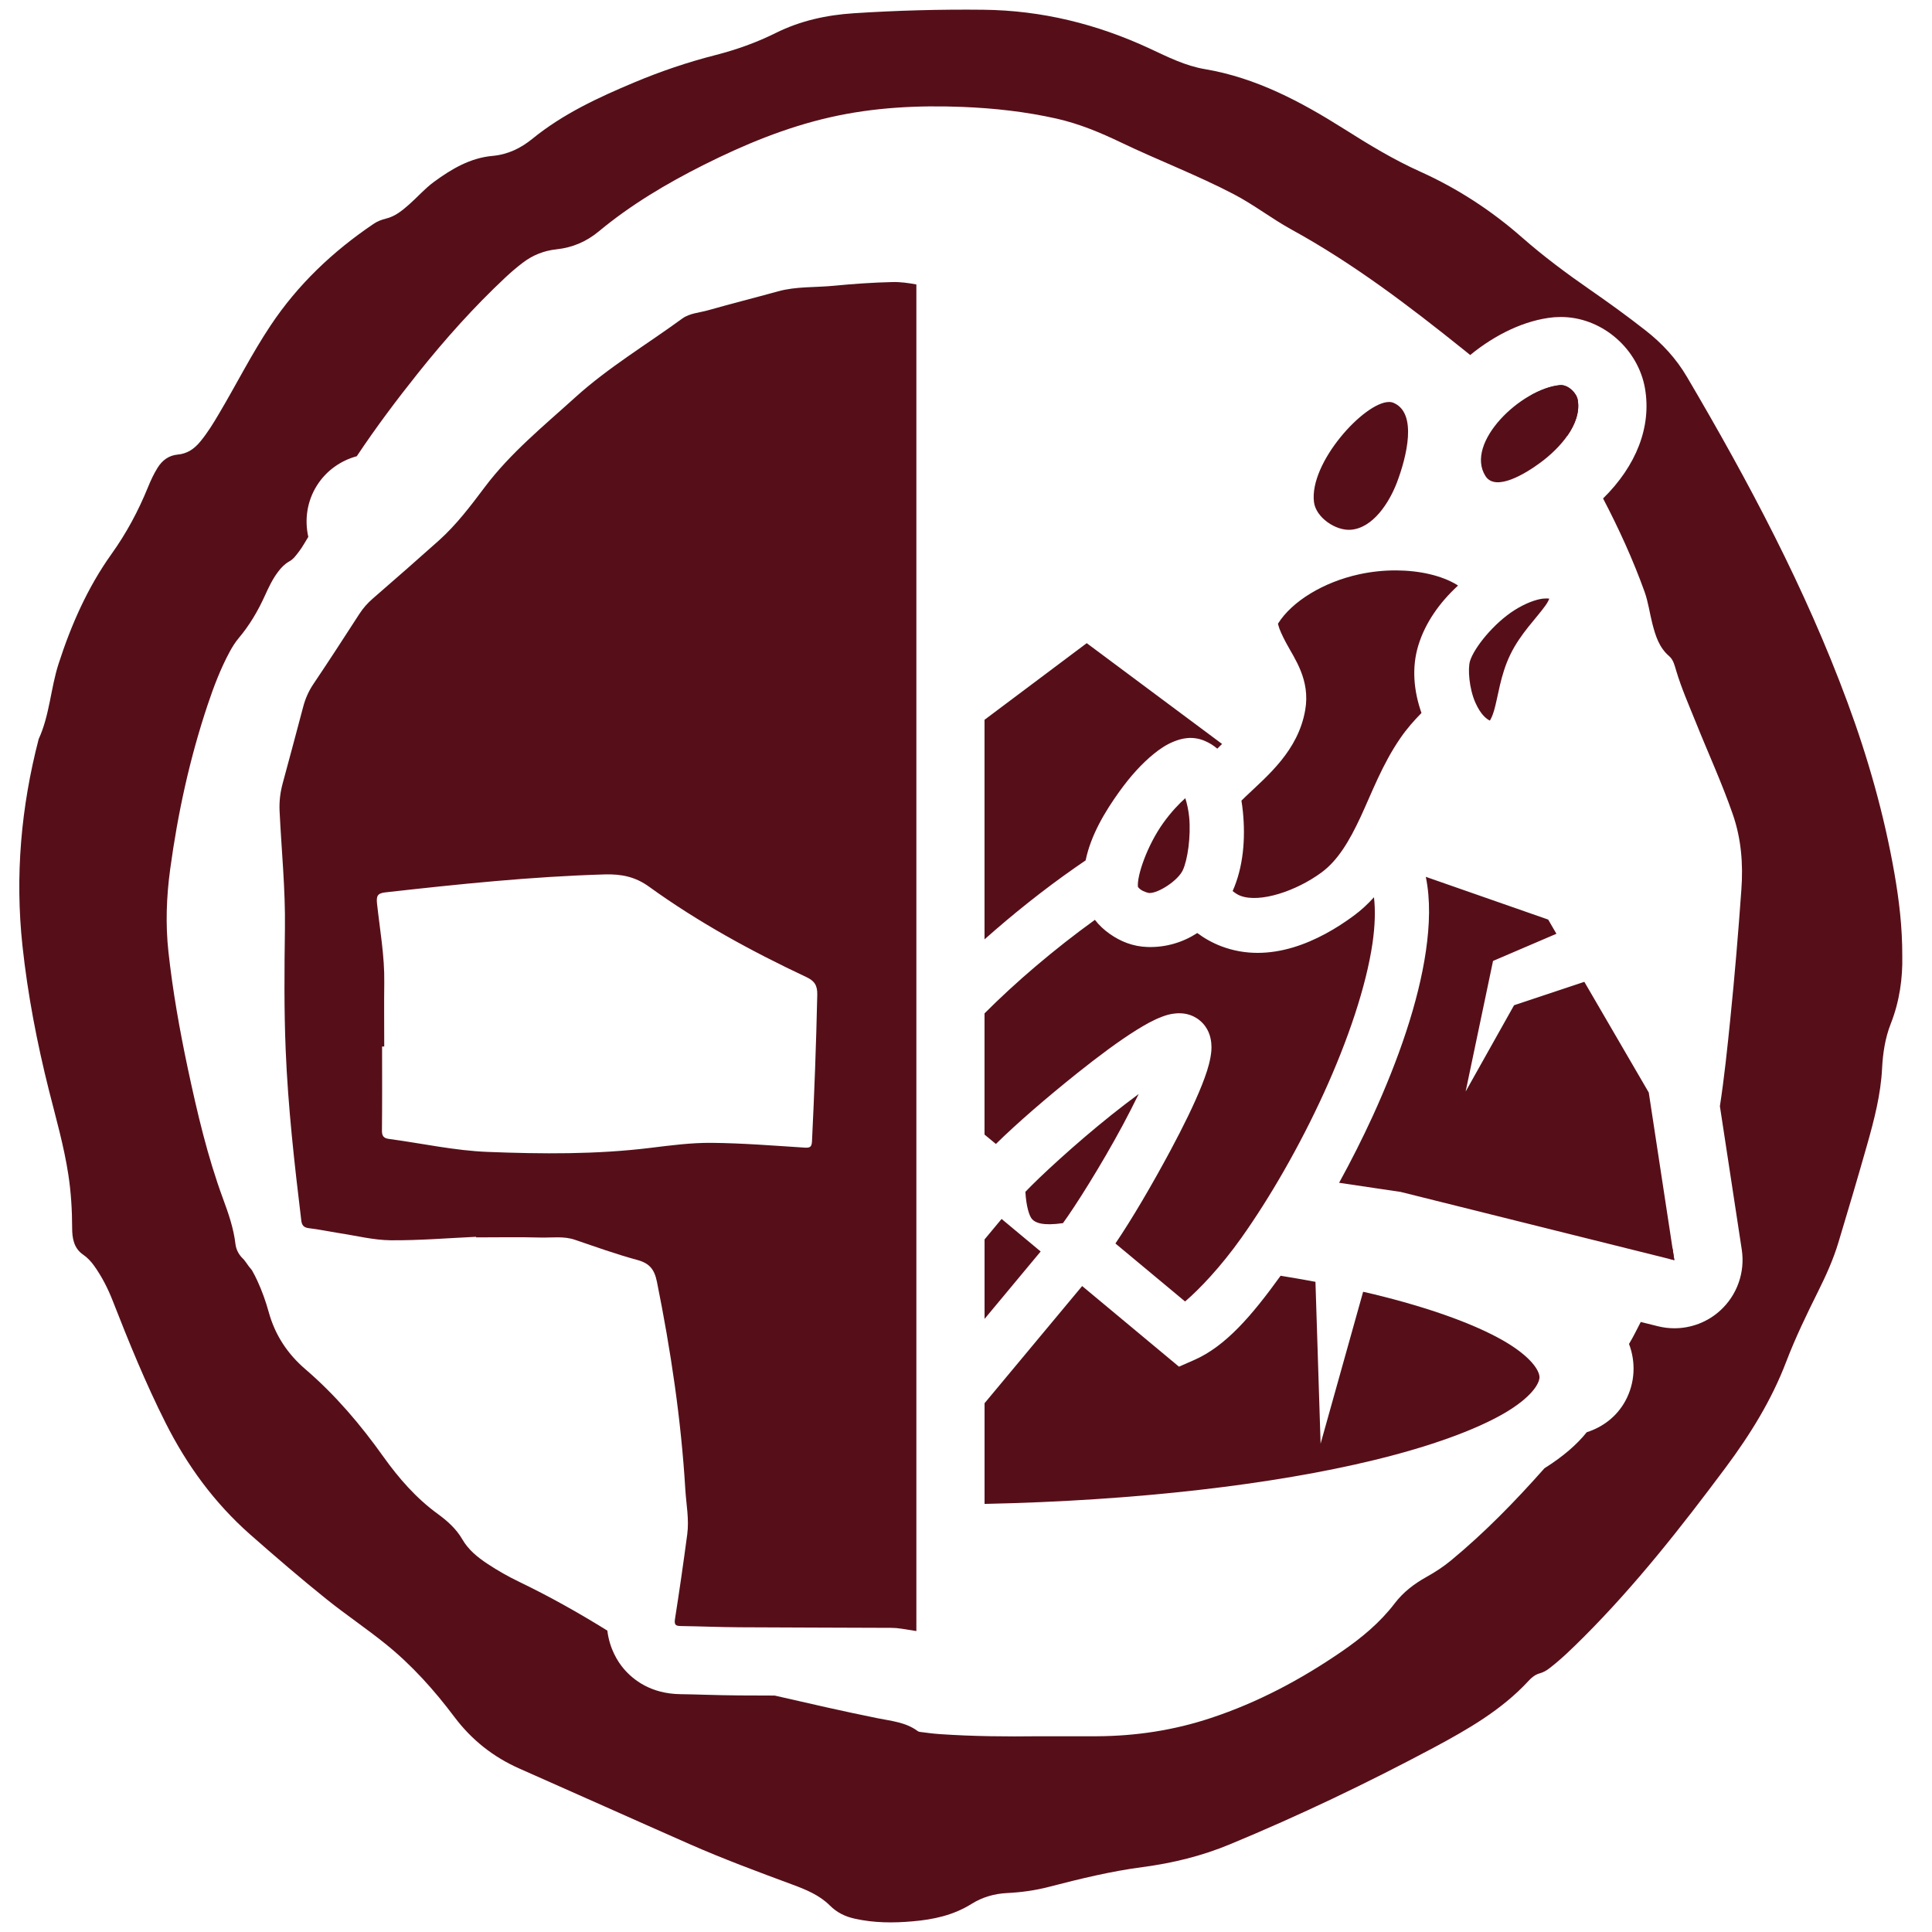
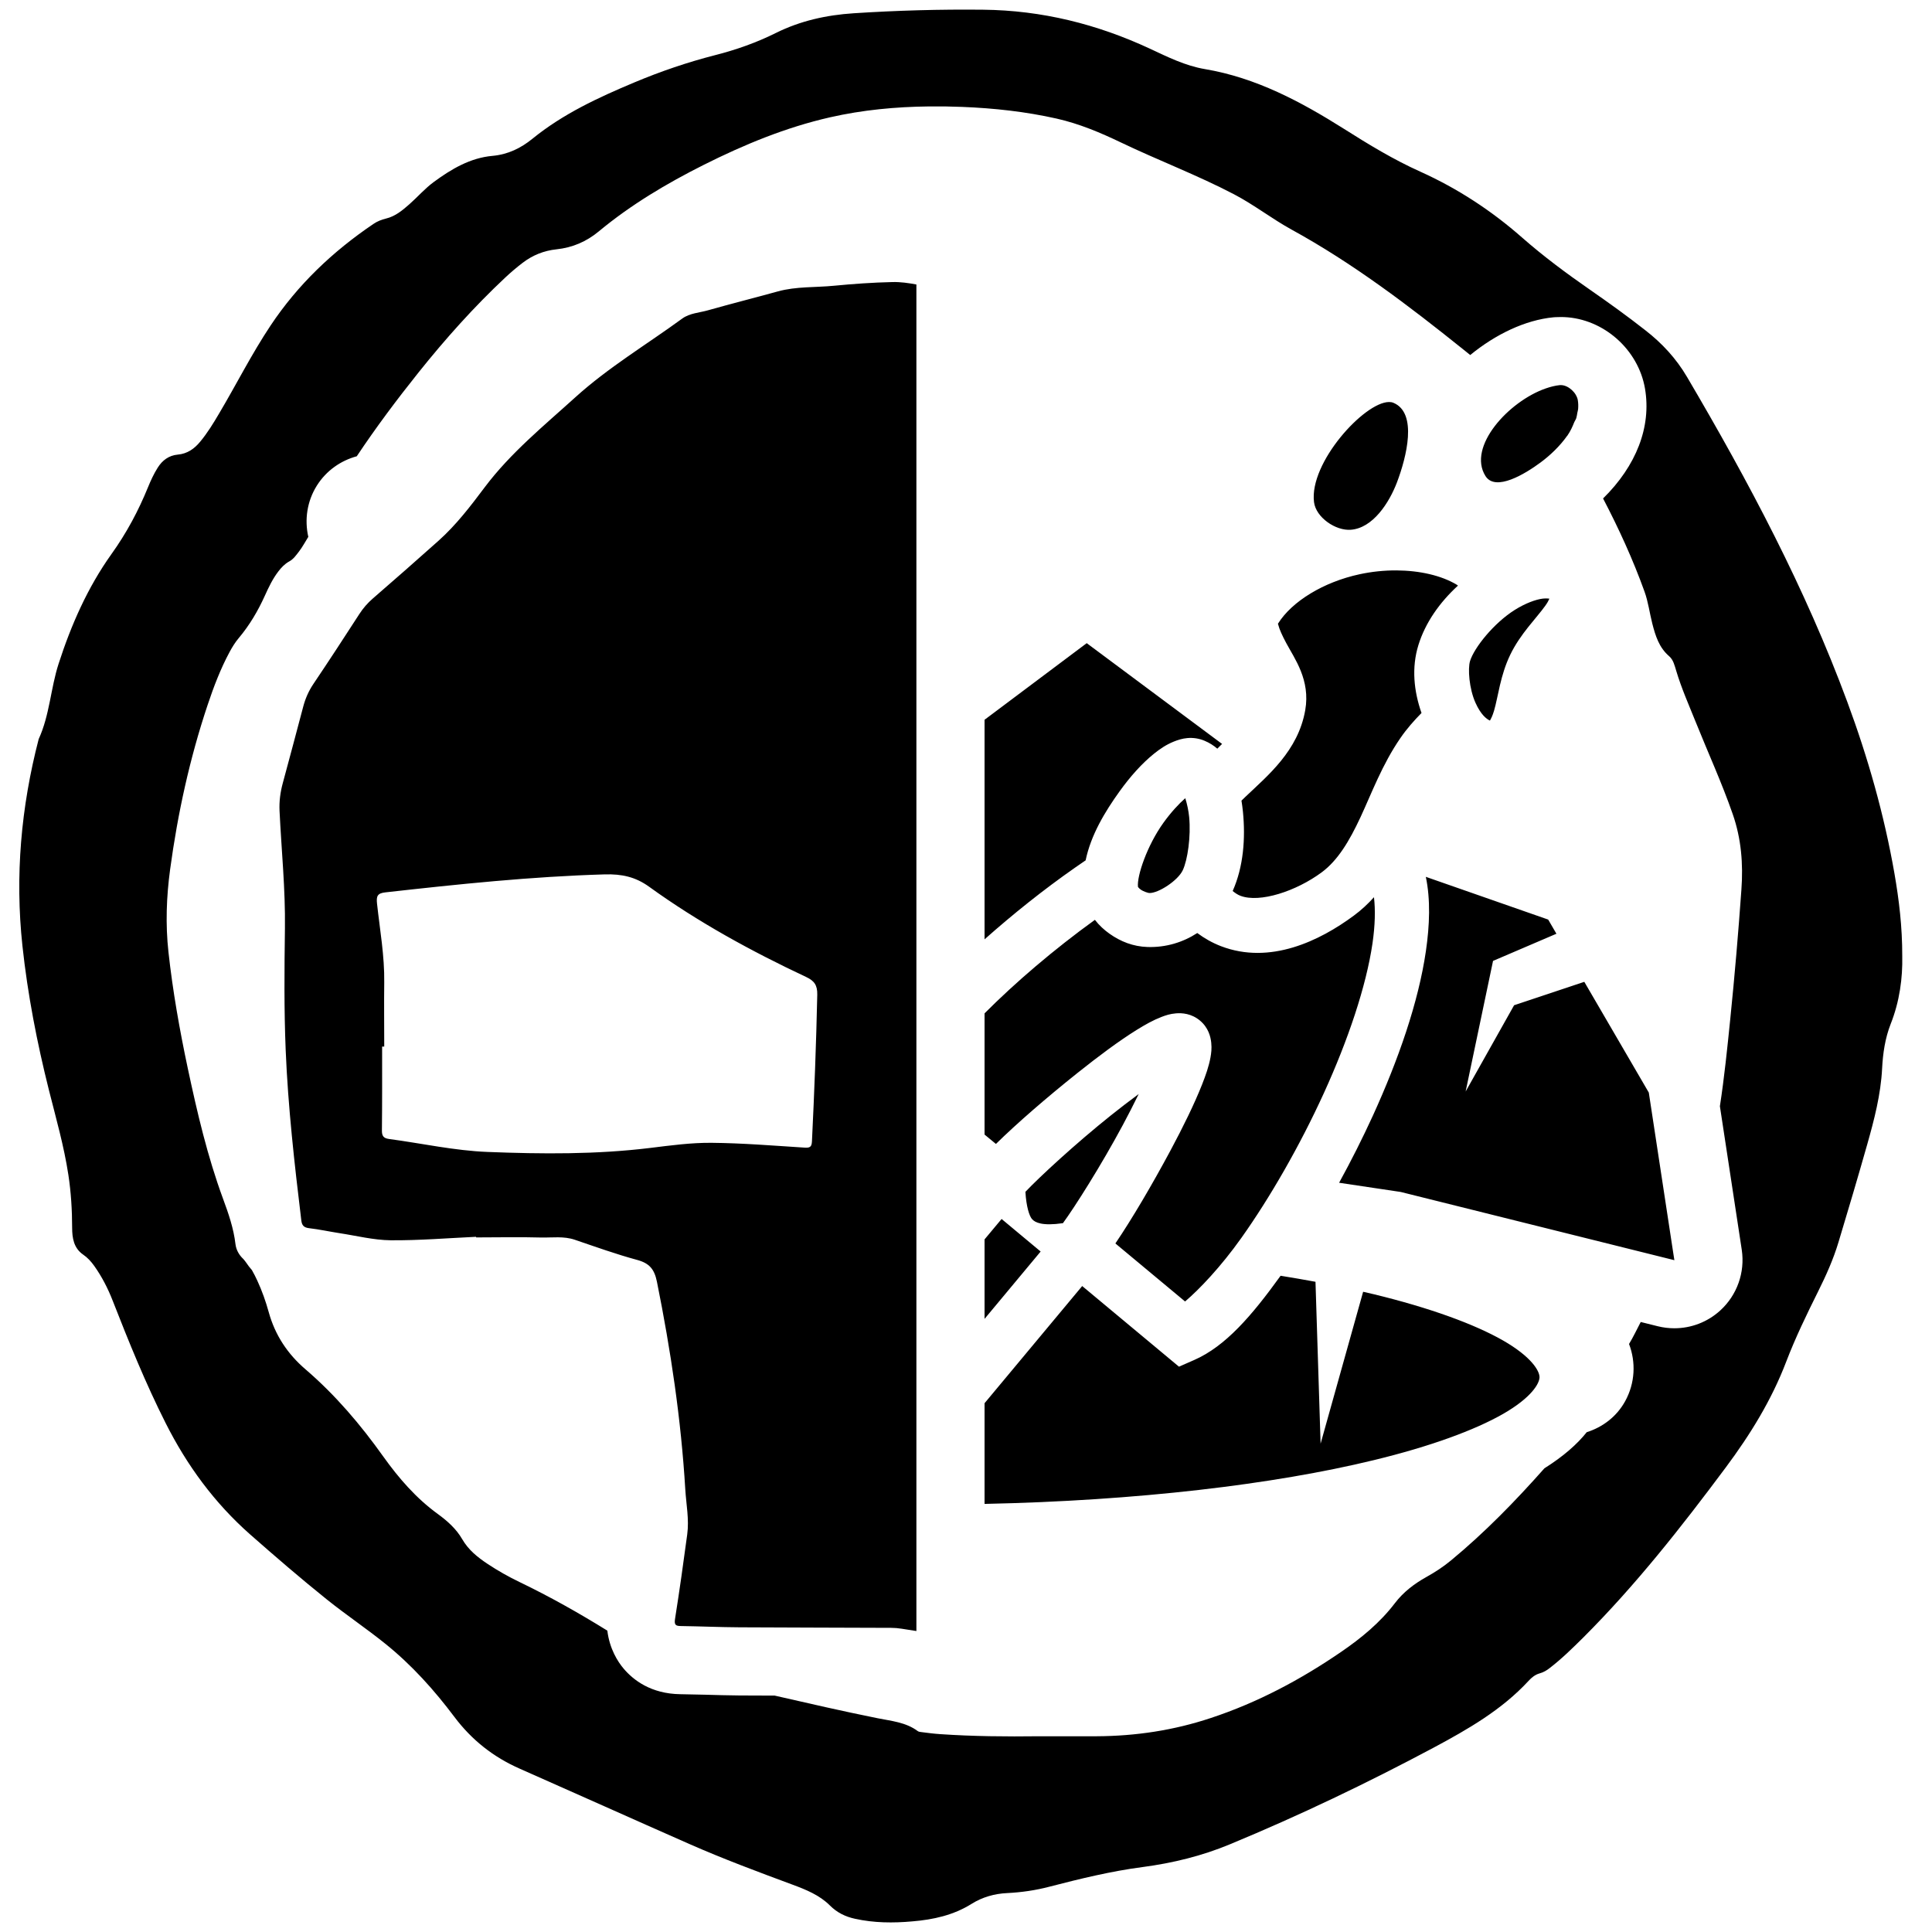
<svg xmlns="http://www.w3.org/2000/svg" version="1.1" id="Layer_1" x="0px" y="0px" width="56.693px" height="56.693px" viewBox="0 0 56.693 56.693" enable-background="new 0 0 56.693 56.693" xml:space="preserve">
-   <path fill="#560F19" d="M28.89,27.565v-6.443l2.999-2.249l3.972,2.958c-0.044,0.044-0.094,0.092-0.141,0.138  c-0.105-0.091-0.229-0.171-0.377-0.232c-0.157-0.066-0.329-0.094-0.499-0.079c-0.151,0.013-0.285,0.056-0.397,0.101  c-0.225,0.091-0.405,0.214-0.584,0.358c-0.357,0.288-0.697,0.667-1.012,1.105c-0.429,0.597-0.84,1.282-0.994,2.025  c-0.103,0.069-0.204,0.14-0.306,0.211C30.608,26.116,29.709,26.838,28.89,27.565z M43.72,21.145  c0.032-0.058,0.073-0.129,0.121-0.291c0.122-0.417,0.183-1.034,0.475-1.64c0.299-0.621,0.769-1.072,1.032-1.443  c0.077-0.108,0.084-0.139,0.116-0.203c-0.027-0.004-0.055-0.007-0.082-0.007c-0.037,0-0.074,0.002-0.111,0.006  c-0.207,0.025-0.515,0.139-0.821,0.332c-0.613,0.385-1.192,1.105-1.314,1.499c-0.067,0.22-0.029,0.803,0.16,1.225  C43.452,20.971,43.62,21.1,43.72,21.145z M29.224,33.569c0.612-0.603,1.494-1.365,2.396-2.085c0.612-0.488,1.214-0.938,1.73-1.259  c0.258-0.16,0.488-0.29,0.735-0.385c0.123-0.047,0.25-0.089,0.424-0.103c0.175-0.014,0.449,0.001,0.701,0.21  c0.251,0.21,0.315,0.478,0.333,0.651s-0.001,0.307-0.024,0.436c-0.048,0.26-0.134,0.511-0.245,0.793  c-0.224,0.566-0.555,1.238-0.926,1.93c-0.545,1.016-1.135,2.022-1.617,2.732l2.044,1.702c0.414-0.352,1.045-1.012,1.652-1.867  c0.836-1.177,1.713-2.698,2.42-4.247s1.243-3.134,1.428-4.398c0.077-0.532,0.086-0.982,0.043-1.35  c-0.175,0.194-0.37,0.378-0.595,0.543c-0.995,0.736-2.453,1.446-3.896,0.891c-0.248-0.096-0.481-0.225-0.694-0.384  c-0.419,0.272-0.918,0.427-1.462,0.41c-0.42-0.014-0.786-0.158-1.112-0.389c-0.154-0.109-0.304-0.244-0.43-0.408  c-1.201,0.867-2.335,1.838-3.239,2.745v3.556L29.224,33.569z M43.008,32.03l0.804-3.832l1.86-0.797l-0.242-0.417l-3.591-1.254  c0.139,0.667,0.114,1.416,0.003,2.178c-0.219,1.502-0.805,3.187-1.554,4.829c-0.307,0.669-0.638,1.326-0.993,1.971l1.806,0.268  l8.031,2.003l-0.75-4.919l-1.891-3.249l-2.062,0.687L43.008,32.03z M45.205,13.573c0.573-0.423,1.213-1.134,1.093-1.835  c-0.036-0.21-0.267-0.429-0.481-0.438c-0.015,0-0.028,0-0.043,0.001c-1.144,0.109-2.797,1.693-2.185,2.667  C43.884,14.436,44.76,13.903,45.205,13.573z M36.396,26.285c0.572,0.22,1.645-0.138,2.386-0.686  c0.473-0.349,0.811-0.912,1.142-1.623c0.33-0.71,0.637-1.545,1.168-2.316c0.191-0.279,0.406-0.52,0.62-0.738  c-0.225-0.641-0.294-1.33-0.09-1.991c0.206-0.667,0.629-1.258,1.162-1.747c-0.014-0.01-0.026-0.02-0.039-0.028  c-0.449-0.269-1.087-0.414-1.769-0.418c-0.365-0.002-0.729,0.036-1.086,0.113c-1.049,0.227-1.979,0.792-2.39,1.452  c0,0,0-0.001-0.001-0.001c0.002,0.003,0.006,0.011,0.016,0.054c0.022,0.096,0.106,0.288,0.229,0.516  c0.244,0.457,0.712,1.08,0.556,1.967c-0.209,1.193-1.096,1.914-1.752,2.539c-0.042,0.04-0.079,0.077-0.119,0.116  c0.018,0.107,0.031,0.216,0.043,0.327c0.077,0.781,0.017,1.61-0.301,2.326C36.246,26.208,36.322,26.257,36.396,26.285z   M39.642,15.545c0.646-0.052,1.125-0.792,1.354-1.398c0.274-0.726,0.61-2.028-0.107-2.327c-0.041-0.017-0.086-0.025-0.131-0.024  c-0.721,0.003-2.348,1.783-2.2,2.94C38.615,15.183,39.192,15.582,39.642,15.545z M30.537,36.724l-1.146-0.955l-0.5,0.601v2.332  L30.537,36.724z M44.107,39.336c-0.837-0.479-2.148-0.958-3.791-1.357c-0.103-0.024-0.211-0.049-0.316-0.073l-1.248,4.457  l-0.151-4.749c-0.34-0.063-0.681-0.123-1.022-0.178v-0.001c-0.849,1.178-1.617,2.07-2.536,2.473l-0.447,0.196l-2.841-2.366  l-2.864,3.438v2.955c4.468-0.093,8.483-0.57,11.426-1.285c1.643-0.398,2.954-0.877,3.791-1.356c0.835-0.48,1.067-0.893,1.067-1.077  S44.942,39.816,44.107,39.336z M32.608,32.722c-1.057,0.844-2.112,1.821-2.519,2.251c0.025,0.43,0.114,0.712,0.198,0.804  c0.089,0.097,0.296,0.203,0.905,0.115c0.349-0.477,1.119-1.691,1.759-2.884c0.16-0.299,0.314-0.601,0.463-0.905  C33.142,32.304,32.873,32.51,32.608,32.722z M33.475,26.106c0.083,0.059,0.218,0.098,0.249,0.099  c0.265,0.009,0.839-0.362,0.983-0.667c0.143-0.302,0.243-1,0.188-1.564c-0.019-0.188-0.057-0.372-0.113-0.552  c-0.189,0.166-0.425,0.418-0.644,0.723c-0.48,0.669-0.782,1.566-0.746,1.881C33.396,26.027,33.415,26.065,33.475,26.106z   M26.89,8.347v39.515c-0.145-0.023-0.29-0.046-0.435-0.069c-0.1-0.016-0.201-0.025-0.302-0.025  c-1.484-0.007-2.969-0.008-4.453-0.017c-0.571-0.003-1.142-0.028-1.713-0.036c-0.147-0.002-0.208-0.023-0.181-0.201  c0.131-0.828,0.249-1.656,0.36-2.486c0.06-0.443-0.029-0.883-0.056-1.324c-0.123-2.051-0.427-4.078-0.833-6.092  c-0.074-0.365-0.218-0.541-0.574-0.639c-0.621-0.168-1.228-0.387-1.837-0.594c-0.325-0.11-0.658-0.057-0.987-0.064  c-0.636-0.018-1.272-0.005-1.908-0.005c0-0.005,0-0.011,0-0.017c-0.837,0.039-1.675,0.109-2.511,0.102  c-0.501-0.006-1-0.133-1.5-0.209c-0.3-0.047-0.598-0.111-0.898-0.146c-0.152-0.019-0.204-0.088-0.221-0.225  c-0.201-1.664-0.389-3.327-0.458-5.004c-0.049-1.189-0.038-2.376-0.022-3.564c0.016-1.153-0.102-2.3-0.157-3.45  c-0.013-0.283,0.02-0.546,0.092-0.813c0.202-0.745,0.402-1.491,0.599-2.237c0.063-0.242,0.16-0.464,0.301-0.674  c0.458-0.68,0.903-1.367,1.348-2.056c0.111-0.172,0.242-0.32,0.397-0.454c0.647-0.561,1.292-1.126,1.931-1.697  c0.518-0.463,0.937-1.018,1.35-1.568c0.762-1.013,1.735-1.801,2.663-2.642c0.968-0.876,2.087-1.543,3.135-2.308  c0.22-0.16,0.502-0.17,0.757-0.243c0.681-0.193,1.368-0.366,2.05-0.555c0.54-0.149,1.097-0.111,1.646-0.165  c0.567-0.055,1.138-0.095,1.708-0.108C26.421,8.27,26.656,8.304,26.89,8.347z M23.982,29.187c0.006-0.275-0.085-0.406-0.323-0.517  c-1.61-0.757-3.168-1.607-4.612-2.65c-0.399-0.288-0.798-0.375-1.3-0.361c-2.157,0.063-4.299,0.287-6.44,0.527  c-0.236,0.026-0.267,0.114-0.243,0.335c0.084,0.768,0.223,1.532,0.212,2.309c-0.008,0.627-0.001,1.253-0.001,1.88  c-0.021,0-0.042,0-0.063,0c0,0.82,0.005,1.641-0.004,2.46c-0.002,0.161,0.045,0.229,0.205,0.251c0.967,0.129,1.93,0.344,2.9,0.381  c1.591,0.062,3.188,0.076,4.776-0.119c0.593-0.073,1.192-0.152,1.788-0.147c0.911,0.008,1.822,0.082,2.731,0.14  c0.155,0.01,0.211-0.015,0.219-0.181C23.897,32.059,23.951,30.624,23.982,29.187z" />
-   <g>
-     <path fill-rule="evenodd" clip-rule="evenodd" fill="#560F19" d="M55.59,25.625c-0.301-1.719-0.776-3.392-1.381-5.026   c-1.235-3.34-2.9-6.471-4.704-9.535c-0.318-0.542-0.732-0.991-1.228-1.376c-0.527-0.413-1.07-0.805-1.622-1.188   c-0.689-0.478-1.36-0.977-1.992-1.532c-0.896-0.788-1.89-1.436-2.982-1.929c-0.786-0.353-1.517-0.797-2.243-1.257   c-1.267-0.799-2.578-1.5-4.085-1.754c-0.57-0.096-1.09-0.358-1.61-0.601c-1.55-0.721-3.172-1.123-4.891-1.141   c-1.269-0.014-2.535,0.021-3.8,0.103c-0.799,0.052-1.565,0.219-2.289,0.579c-0.564,0.281-1.16,0.493-1.772,0.649   c-0.814,0.208-1.606,0.477-2.38,0.802c-1.056,0.443-2.09,0.923-2.988,1.653c-0.335,0.273-0.714,0.462-1.171,0.503   c-0.651,0.058-1.202,0.383-1.719,0.763c-0.264,0.193-0.477,0.441-0.72,0.655c-0.203,0.179-0.412,0.355-0.681,0.42   c-0.137,0.034-0.262,0.082-0.375,0.16C9.765,7.379,8.74,8.35,7.941,9.55c-0.555,0.832-1.002,1.725-1.511,2.583   c-0.169,0.288-0.344,0.574-0.559,0.832c-0.172,0.207-0.376,0.349-0.655,0.374c-0.261,0.024-0.453,0.166-0.59,0.385   c-0.114,0.181-0.203,0.375-0.283,0.571c-0.283,0.696-0.631,1.348-1.073,1.965c-0.699,0.979-1.182,2.076-1.551,3.218   c-0.234,0.725-0.261,1.506-0.584,2.209c-0.518,1.995-0.696,4.014-0.476,6.066c0.154,1.433,0.426,2.841,0.776,4.238   c0.207,0.822,0.443,1.641,0.571,2.482c0.079,0.518,0.11,1.035,0.111,1.559c0.001,0.297,0.045,0.592,0.32,0.783   c0.132,0.09,0.237,0.205,0.329,0.334c0.223,0.314,0.399,0.656,0.54,1.018c0.475,1.215,0.967,2.424,1.556,3.592   c0.625,1.24,1.427,2.34,2.475,3.266c0.739,0.65,1.485,1.293,2.254,1.91c0.563,0.451,1.164,0.854,1.725,1.307   c0.771,0.621,1.428,1.355,2.021,2.145c0.506,0.672,1.141,1.174,1.913,1.514c1.663,0.734,3.321,1.48,4.985,2.213   c0.99,0.436,2.004,0.812,3.019,1.188c0.395,0.146,0.796,0.311,1.097,0.613c0.214,0.213,0.457,0.328,0.739,0.389   c0.557,0.123,1.122,0.127,1.686,0.076c0.612-0.051,1.202-0.178,1.737-0.514c0.312-0.195,0.67-0.299,1.04-0.316   c0.419-0.021,0.832-0.078,1.236-0.184c0.905-0.234,1.814-0.457,2.742-0.578c0.883-0.117,1.739-0.326,2.56-0.668   c2.038-0.844,4.025-1.795,5.971-2.832c1.009-0.541,2.003-1.109,2.791-1.963c0.089-0.098,0.196-0.186,0.326-0.221   c0.111-0.031,0.204-0.084,0.293-0.154c0.355-0.273,0.673-0.588,0.99-0.902c1.541-1.541,2.882-3.248,4.18-4.99   c0.717-0.963,1.345-1.975,1.774-3.102c0.27-0.705,0.599-1.385,0.935-2.061c0.233-0.467,0.448-0.943,0.598-1.443   c0.288-0.953,0.57-1.908,0.842-2.867c0.207-0.73,0.398-1.467,0.437-2.23c0.023-0.449,0.089-0.891,0.252-1.307   c0.265-0.668,0.354-1.357,0.341-1.986C55.823,27.188,55.725,26.404,55.59,25.625z M50.479,38.456   c-0.372,0.34-0.854,0.521-1.347,0.521c-0.161,0-0.324-0.02-0.484-0.06l-0.501-0.125c-0.113,0.215-0.218,0.436-0.345,0.645   c0.203,0.533,0.182,1.146-0.112,1.68c-0.252,0.457-0.663,0.763-1.129,0.911c-0.278,0.35-0.683,0.707-1.24,1.057   c-0.853,0.962-1.748,1.884-2.746,2.708c-0.225,0.186-0.466,0.342-0.721,0.484c-0.354,0.197-0.676,0.443-0.921,0.764   c-0.437,0.574-0.983,1.025-1.571,1.428c-1.19,0.816-2.454,1.49-3.832,1.945c-1.085,0.361-2.202,0.529-3.345,0.535   c-0.565,0.002-1.129,0-1.695,0c-0.968,0.012-1.934,0.004-2.899-0.062c-0.183-0.012-0.364-0.035-0.545-0.059   c-0.04-0.004-0.087-0.008-0.117-0.031c-0.35-0.26-0.771-0.295-1.178-0.377c-1.01-0.203-2.014-0.435-3.018-0.665   c-0.347-0.001-0.694-0.002-1.041-0.004c-0.335-0.002-0.67-0.011-1.005-0.02c-0.242-0.007-0.483-0.014-0.724-0.017   c-0.861-0.012-1.38-0.415-1.665-0.752c-0.171-0.202-0.411-0.579-0.476-1.113c-0.835-0.518-1.689-0.999-2.576-1.426   c-0.325-0.156-0.64-0.334-0.94-0.533c-0.294-0.195-0.56-0.408-0.743-0.725c-0.174-0.301-0.438-0.537-0.717-0.74   c-0.637-0.463-1.146-1.049-1.598-1.682c-0.668-0.938-1.407-1.809-2.284-2.562c-0.525-0.449-0.892-1.004-1.077-1.674   c-0.088-0.318-0.198-0.627-0.336-0.926c-0.049-0.105-0.101-0.209-0.159-0.309c-0.063-0.074-0.123-0.149-0.176-0.231   c-0.026-0.03-0.045-0.066-0.075-0.095c-0.124-0.115-0.21-0.266-0.231-0.436c-0.054-0.463-0.204-0.898-0.363-1.328   c-0.46-1.248-0.761-2.539-1.037-3.834c-0.24-1.131-0.441-2.266-0.567-3.413c-0.089-0.811-0.059-1.617,0.05-2.423   c0.223-1.643,0.574-3.257,1.101-4.831c0.178-0.533,0.378-1.058,0.646-1.555c0.077-0.143,0.163-0.281,0.268-0.405   c0.315-0.375,0.562-0.793,0.763-1.238c0.113-0.249,0.229-0.496,0.397-0.715c0.091-0.118,0.189-0.222,0.323-0.295   c0.123-0.067,0.201-0.184,0.285-0.292c0.103-0.134,0.181-0.284,0.271-0.427c-0.113-0.501-0.04-1.042,0.252-1.506   c0.277-0.439,0.701-0.733,1.17-0.86c0.564-0.846,1.175-1.661,1.812-2.458c0.787-0.984,1.625-1.922,2.546-2.785   c0.163-0.153,0.333-0.298,0.511-0.434c0.294-0.224,0.62-0.355,0.992-0.395c0.465-0.049,0.877-0.224,1.242-0.527   c0.942-0.782,1.99-1.404,3.083-1.953c1.183-0.593,2.402-1.098,3.698-1.393c1.278-0.291,2.578-0.357,3.884-0.306   c0.932,0.037,1.855,0.139,2.768,0.344c0.664,0.15,1.284,0.409,1.895,0.702c1.094,0.524,2.233,0.956,3.31,1.519   c0.587,0.307,1.108,0.715,1.688,1.034c1.808,0.992,3.439,2.233,5.041,3.518c0.068,0.055,0.136,0.109,0.203,0.164   c0.735-0.603,1.612-1.028,2.444-1.107c0.019-0.001,0.038-0.003,0.058-0.004c0.044-0.003,0.119-0.005,0.163-0.005   c0.029,0,0.069,0,0.098,0.002c1.152,0.05,2.17,0.952,2.367,2.099c0.192,1.125-0.258,2.267-1.231,3.224   c0.461,0.884,0.876,1.789,1.215,2.731c0.111,0.307,0.151,0.63,0.231,0.942c0.091,0.354,0.198,0.702,0.494,0.955   c0.125,0.109,0.159,0.272,0.207,0.43c0.154,0.514,0.371,1.005,0.571,1.502c0.361,0.901,0.768,1.785,1.087,2.704   c0.251,0.722,0.308,1.461,0.253,2.215c-0.09,1.268-0.196,2.534-0.325,3.799c-0.087,0.854-0.175,1.707-0.305,2.555l0.643,4.217   C51.21,37.337,50.974,38.005,50.479,38.456z" />
-     <path fill-rule="evenodd" clip-rule="evenodd" fill="#560F19" d="M48.971,36.937l0.161,0.04l-0.052-0.342   C49.044,36.736,49.007,36.836,48.971,36.937z" />
-     <path fill-rule="evenodd" clip-rule="evenodd" fill="#560F19" d="M45.493,12.123c0.188,0.206,0.346,0.433,0.497,0.666   c0.229-0.326,0.369-0.689,0.308-1.05c-0.036-0.21-0.267-0.429-0.481-0.438c-0.004,0-0.008,0-0.012,0c-0.011,0-0.021,0-0.031,0.001   c-0.27,0.026-0.567,0.138-0.857,0.301C45.123,11.756,45.315,11.93,45.493,12.123z" />
-   </g>
+   <defs id="defs15">
+ 	
+ 	
+ 	
+ </defs>
+   <path d="M 28.852 0.285 C 27.583 0.271 26.318 0.307 25.053 0.389 C 24.254 0.441 23.488 0.609 22.764 0.969 C 22.2 1.25 21.602 1.461 20.99 1.617 C 20.176 1.825 19.385 2.095 18.611 2.42 C 17.555 2.863 16.521 3.342 15.623 4.072 C 15.288 4.345 14.908 4.533 14.451 4.574 C 13.8 4.632 13.249 4.958 12.732 5.338 C 12.468 5.531 12.257 5.778 12.014 5.992 C 11.811 6.171 11.601 6.347 11.332 6.412 C 11.195 6.446 11.07 6.494 10.957 6.572 C 9.765 7.378 8.74 8.351 7.941 9.551 C 7.386 10.383 6.939 11.275 6.43 12.133 C 6.261 12.421 6.086 12.707 5.871 12.965 C 5.699 13.172 5.496 13.315 5.217 13.34 C 4.956 13.364 4.764 13.506 4.627 13.725 C 4.513 13.906 4.424 14.099 4.344 14.295 C 4.061 14.991 3.712 15.643 3.27 16.26 C 2.571 17.239 2.088 18.337 1.719 19.479 C 1.485 20.204 1.458 20.985 1.135 21.688 C 0.617 23.683 0.438 25.702 0.658 27.754 C 0.812 29.187 1.086 30.593 1.436 31.99 C 1.643 32.812 1.878 33.632 2.006 34.473 C 2.085 34.991 2.116 35.507 2.117 36.031 C 2.118 36.328 2.163 36.623 2.438 36.814 C 2.57 36.904 2.674 37.019 2.766 37.148 C 2.989 37.462 3.166 37.806 3.307 38.168 C 3.782 39.383 4.272 40.592 4.861 41.76 C 5.486 43 6.29 44.099 7.338 45.025 C 8.077 45.675 8.823 46.319 9.592 46.936 C 10.155 47.387 10.755 47.789 11.316 48.242 C 12.087 48.863 12.745 49.597 13.338 50.387 C 13.844 51.059 14.478 51.56 15.25 51.9 C 16.913 52.634 18.57 53.38 20.234 54.113 C 21.224 54.549 22.239 54.927 23.254 55.303 C 23.649 55.449 24.051 55.612 24.352 55.914 C 24.566 56.127 24.808 56.244 25.09 56.305 C 25.647 56.428 26.211 56.432 26.775 56.381 C 27.387 56.33 27.979 56.201 28.514 55.865 C 28.826 55.67 29.183 55.568 29.553 55.551 C 29.972 55.53 30.385 55.471 30.789 55.365 C 31.694 55.131 32.603 54.908 33.531 54.787 C 34.414 54.67 35.271 54.461 36.092 54.119 C 38.13 53.275 40.117 52.324 42.062 51.287 C 43.072 50.746 44.066 50.178 44.854 49.324 C 44.943 49.226 45.05 49.139 45.18 49.104 C 45.291 49.073 45.384 49.019 45.473 48.949 C 45.828 48.676 46.146 48.363 46.463 48.049 C 48.004 46.508 49.345 44.801 50.643 43.059 C 51.36 42.096 51.987 41.082 52.416 39.955 C 52.686 39.25 53.016 38.571 53.352 37.895 C 53.585 37.428 53.799 36.951 53.949 36.451 C 54.237 35.498 54.519 34.545 54.791 33.586 C 54.998 32.856 55.19 32.118 55.229 31.355 C 55.252 30.906 55.317 30.465 55.48 30.049 C 55.745 29.381 55.833 28.692 55.82 28.062 C 55.822 27.189 55.725 26.404 55.59 25.625 C 55.289 23.906 54.814 22.234 54.209 20.6 C 52.974 17.26 51.31 14.128 49.506 11.064 C 49.188 10.522 48.773 10.072 48.277 9.688 C 47.75 9.274 47.206 8.883 46.654 8.5 C 45.965 8.022 45.294 7.524 44.662 6.969 C 43.766 6.181 42.774 5.532 41.682 5.039 C 40.896 4.686 40.163 4.241 39.438 3.781 C 38.17 2.982 36.861 2.281 35.354 2.027 C 34.784 1.931 34.262 1.671 33.742 1.428 C 32.192 0.707 30.571 0.303 28.852 0.285 z M 27.26 3.123 C 27.585 3.119 27.91 3.124 28.236 3.137 C 29.168 3.174 30.093 3.275 31.006 3.48 C 31.67 3.63 32.289 3.891 32.9 4.184 C 33.994 4.708 35.134 5.138 36.211 5.701 C 36.798 6.008 37.318 6.417 37.898 6.736 C 39.706 7.728 41.337 8.969 42.939 10.254 C 43.007 10.309 43.076 10.363 43.143 10.418 C 43.878 9.815 44.754 9.39 45.586 9.311 C 45.605 9.31 45.625 9.308 45.645 9.307 C 45.689 9.304 45.763 9.303 45.807 9.303 C 45.836 9.303 45.875 9.303 45.904 9.305 C 47.056 9.355 48.074 10.255 48.271 11.402 C 48.463 12.527 48.014 13.67 47.041 14.627 C 47.502 15.511 47.917 16.415 48.256 17.357 C 48.367 17.664 48.406 17.989 48.486 18.301 C 48.577 18.655 48.684 19.003 48.98 19.256 C 49.105 19.365 49.139 19.528 49.188 19.686 C 49.342 20.2 49.56 20.691 49.76 21.188 C 50.121 22.088 50.527 22.972 50.846 23.891 C 51.097 24.613 51.155 25.351 51.1 26.105 C 51.01 27.373 50.902 28.639 50.773 29.904 C 50.686 30.758 50.599 31.613 50.469 32.461 L 51.111 36.678 C 51.209 37.338 50.974 38.004 50.479 38.455 C 50.107 38.795 49.626 38.977 49.133 38.977 C 48.972 38.977 48.808 38.958 48.648 38.918 L 48.146 38.793 C 48.033 39.008 47.93 39.228 47.803 39.438 C 48.006 39.971 47.983 40.583 47.689 41.117 C 47.437 41.574 47.027 41.879 46.561 42.027 C 46.283 42.377 45.877 42.736 45.32 43.086 C 44.467 44.048 43.572 44.969 42.574 45.793 C 42.349 45.979 42.109 46.135 41.854 46.277 C 41.5 46.474 41.179 46.72 40.934 47.041 C 40.497 47.615 39.949 48.066 39.361 48.469 C 38.171 49.285 36.907 49.959 35.529 50.414 C 34.444 50.775 33.329 50.943 32.186 50.949 C 31.621 50.951 31.056 50.949 30.49 50.949 C 29.522 50.961 28.557 50.953 27.592 50.887 C 27.409 50.875 27.228 50.852 27.047 50.828 C 27.007 50.824 26.96 50.82 26.93 50.797 C 26.58 50.537 26.159 50.502 25.752 50.42 C 24.742 50.217 23.736 49.986 22.732 49.756 C 22.385 49.755 22.038 49.754 21.691 49.752 C 21.356 49.75 21.023 49.739 20.688 49.73 C 20.445 49.723 20.204 49.718 19.963 49.715 C 19.102 49.703 18.584 49.3 18.299 48.963 C 18.128 48.761 17.887 48.384 17.822 47.85 C 16.987 47.332 16.133 46.851 15.246 46.424 C 14.921 46.268 14.607 46.09 14.307 45.891 C 14.013 45.696 13.745 45.481 13.562 45.164 C 13.389 44.863 13.125 44.629 12.846 44.426 C 12.209 43.963 11.7 43.375 11.248 42.742 C 10.58 41.804 9.842 40.935 8.965 40.182 C 8.44 39.733 8.072 39.178 7.887 38.508 C 7.799 38.19 7.689 37.879 7.551 37.58 C 7.502 37.475 7.451 37.371 7.393 37.271 C 7.33 37.197 7.27 37.123 7.217 37.041 C 7.191 37.011 7.171 36.974 7.141 36.945 C 7.017 36.83 6.931 36.68 6.91 36.51 C 6.856 36.047 6.706 35.612 6.547 35.182 C 6.087 33.934 5.786 32.643 5.51 31.348 C 5.27 30.217 5.069 29.083 4.943 27.936 C 4.854 27.125 4.883 26.318 4.992 25.512 C 5.215 23.869 5.567 22.256 6.094 20.682 C 6.272 20.149 6.472 19.624 6.74 19.127 C 6.817 18.984 6.903 18.845 7.008 18.721 C 7.323 18.346 7.57 17.927 7.771 17.482 C 7.884 17.233 8 16.987 8.168 16.768 C 8.259 16.65 8.356 16.546 8.49 16.473 C 8.613 16.406 8.691 16.29 8.775 16.182 C 8.878 16.048 8.957 15.897 9.047 15.754 C 8.934 15.253 9.007 14.712 9.299 14.248 C 9.576 13.809 10 13.516 10.469 13.389 C 11.033 12.543 11.644 11.727 12.281 10.93 C 13.068 9.946 13.905 9.008 14.826 8.145 C 14.989 7.992 15.16 7.847 15.338 7.711 C 15.632 7.487 15.958 7.356 16.33 7.316 C 16.795 7.267 17.207 7.092 17.572 6.789 C 18.514 6.007 19.561 5.385 20.654 4.836 C 21.837 4.243 23.058 3.738 24.354 3.443 C 25.312 3.225 26.283 3.134 27.26 3.123 z M 26.182 8.277 C 25.612 8.29 25.04 8.33 24.473 8.385 C 23.924 8.439 23.366 8.402 22.826 8.551 C 22.144 8.74 21.458 8.912 20.777 9.105 C 20.522 9.178 20.24 9.188 20.02 9.348 C 18.972 10.113 17.853 10.78 16.885 11.656 C 15.957 12.497 14.985 13.286 14.223 14.299 C 13.81 14.849 13.389 15.402 12.871 15.865 C 12.232 16.436 11.588 17.002 10.941 17.562 C 10.786 17.697 10.656 17.846 10.545 18.018 C 10.1 18.707 9.653 19.392 9.195 20.072 C 9.054 20.282 8.958 20.504 8.895 20.746 C 8.698 21.492 8.499 22.239 8.297 22.984 C 8.225 23.251 8.19 23.514 8.203 23.797 C 8.258 24.947 8.377 26.093 8.361 27.246 C 8.345 28.434 8.334 29.622 8.383 30.811 C 8.452 32.488 8.641 34.15 8.842 35.814 C 8.859 35.951 8.911 36.02 9.062 36.039 C 9.363 36.074 9.661 36.139 9.961 36.186 C 10.461 36.262 10.96 36.389 11.461 36.395 C 12.297 36.402 13.134 36.332 13.971 36.293 L 13.971 36.311 C 14.607 36.311 15.243 36.296 15.879 36.314 C 16.208 36.321 16.54 36.269 16.865 36.379 C 17.474 36.586 18.082 36.805 18.703 36.973 C 19.059 37.071 19.203 37.246 19.277 37.611 C 19.683 39.625 19.986 41.652 20.109 43.703 C 20.136 44.144 20.226 44.584 20.166 45.027 C 20.055 45.857 19.938 46.686 19.807 47.514 C 19.78 47.692 19.839 47.713 19.986 47.715 C 20.557 47.723 21.128 47.749 21.699 47.752 C 23.183 47.761 24.668 47.761 26.152 47.768 C 26.253 47.768 26.355 47.777 26.455 47.793 L 26.891 47.861 L 26.891 8.348 C 26.657 8.305 26.422 8.27 26.182 8.277 z M 45.773 11.301 C 45.639 11.314 45.497 11.35 45.354 11.4 C 44.272 11.777 43.05 13.109 43.59 13.969 C 43.885 14.437 44.76 13.902 45.205 13.572 C 45.483 13.367 45.773 13.093 45.988 12.787 C 45.989 12.788 45.99 12.788 45.99 12.789 C 45.992 12.786 45.994 12.783 45.996 12.779 C 46.084 12.653 46.143 12.52 46.197 12.385 C 46.213 12.346 46.242 12.311 46.254 12.271 C 46.27 12.221 46.276 12.168 46.285 12.117 C 46.292 12.079 46.305 12.041 46.309 12.002 C 46.309 12.001 46.309 12.001 46.309 12 C 46.316 11.913 46.314 11.826 46.299 11.738 C 46.29 11.686 46.268 11.634 46.238 11.584 C 46.238 11.584 46.239 11.582 46.238 11.582 C 46.208 11.532 46.169 11.486 46.125 11.445 C 46.036 11.363 45.924 11.305 45.816 11.301 C 45.812 11.301 45.809 11.301 45.805 11.301 C 45.794 11.301 45.784 11.3 45.773 11.301 z M 40.758 11.797 C 40.037 11.8 38.411 13.579 38.559 14.736 C 38.616 15.183 39.193 15.582 39.643 15.545 C 40.289 15.493 40.767 14.752 40.996 14.146 C 41.27 13.42 41.606 12.119 40.889 11.82 C 40.848 11.803 40.803 11.796 40.758 11.797 z M 40.977 16.738 C 40.612 16.736 40.248 16.775 39.891 16.852 C 38.842 17.079 37.911 17.643 37.5 18.303 C 37.5 18.303 37.498 18.303 37.498 18.303 C 37.5 18.306 37.506 18.312 37.516 18.355 C 37.538 18.451 37.621 18.643 37.744 18.871 C 37.988 19.328 38.457 19.953 38.301 20.84 C 38.092 22.033 37.205 22.754 36.549 23.379 C 36.507 23.419 36.47 23.455 36.43 23.494 C 36.448 23.601 36.461 23.709 36.473 23.82 C 36.55 24.601 36.49 25.43 36.172 26.146 C 36.247 26.207 36.322 26.257 36.396 26.285 C 36.968 26.505 38.04 26.148 38.781 25.6 C 39.254 25.251 39.593 24.688 39.924 23.977 C 40.254 23.267 40.561 22.431 41.092 21.66 C 41.283 21.381 41.499 21.14 41.713 20.922 C 41.488 20.281 41.417 19.593 41.621 18.932 C 41.827 18.265 42.25 17.673 42.783 17.184 C 42.769 17.174 42.757 17.164 42.744 17.156 C 42.295 16.887 41.659 16.742 40.977 16.738 z M 45.383 17.561 C 45.346 17.561 45.308 17.562 45.271 17.566 C 45.064 17.591 44.755 17.705 44.449 17.898 C 43.836 18.283 43.259 19.004 43.137 19.398 C 43.07 19.618 43.108 20.201 43.297 20.623 C 43.453 20.971 43.621 21.1 43.721 21.145 C 43.753 21.087 43.794 21.016 43.842 20.854 C 43.964 20.437 44.024 19.821 44.316 19.215 C 44.615 18.594 45.085 18.142 45.348 17.771 C 45.425 17.663 45.433 17.632 45.465 17.568 C 45.438 17.564 45.41 17.561 45.383 17.561 z M 31.889 18.873 L 28.891 21.121 L 28.891 27.564 C 29.71 26.837 30.608 26.115 31.551 25.457 C 31.653 25.386 31.754 25.315 31.857 25.246 C 32.011 24.503 32.423 23.82 32.852 23.223 C 33.167 22.785 33.506 22.405 33.863 22.117 C 34.042 21.973 34.222 21.851 34.447 21.76 C 34.559 21.715 34.693 21.671 34.844 21.658 C 35.014 21.643 35.187 21.67 35.344 21.736 C 35.492 21.797 35.616 21.878 35.721 21.969 C 35.768 21.923 35.817 21.874 35.861 21.83 L 31.889 18.873 z M 34.781 23.422 C 34.592 23.588 34.358 23.84 34.139 24.145 C 33.659 24.814 33.357 25.71 33.393 26.025 C 33.397 26.026 33.415 26.064 33.475 26.105 C 33.558 26.164 33.694 26.204 33.725 26.205 C 33.99 26.214 34.563 25.842 34.707 25.537 C 34.85 25.235 34.95 24.539 34.895 23.975 C 34.876 23.787 34.837 23.602 34.781 23.422 z M 17.746 25.658 C 18.248 25.644 18.648 25.732 19.047 26.02 C 20.491 27.063 22.048 27.913 23.658 28.67 C 23.896 28.781 23.988 28.913 23.982 29.188 C 23.951 30.625 23.896 32.058 23.826 33.494 C 23.818 33.66 23.762 33.686 23.607 33.676 C 22.698 33.618 21.788 33.543 20.877 33.535 C 20.281 33.53 19.683 33.611 19.09 33.684 C 17.502 33.879 15.903 33.865 14.312 33.803 C 13.342 33.766 12.379 33.551 11.412 33.422 C 11.252 33.4 11.205 33.331 11.207 33.17 C 11.216 32.351 11.213 31.531 11.213 30.711 L 11.275 30.711 C 11.275 30.084 11.267 29.457 11.275 28.83 C 11.286 28.053 11.148 27.289 11.064 26.521 C 11.04 26.3 11.071 26.212 11.307 26.186 C 13.448 25.946 15.589 25.721 17.746 25.658 z M 41.84 25.73 C 41.979 26.397 41.953 27.146 41.842 27.908 C 41.623 29.41 41.036 31.094 40.287 32.736 C 39.98 33.405 39.65 34.062 39.295 34.707 L 41.102 34.977 L 49.133 36.979 L 49.133 36.977 L 49.107 36.811 L 49.08 36.635 L 48.383 32.061 L 46.49 28.811 L 44.43 29.498 L 43.008 32.029 L 43.812 28.197 L 45.672 27.4 L 45.43 26.984 L 41.84 25.73 z M 40.318 26.328 C 40.143 26.522 39.948 26.706 39.723 26.871 C 38.728 27.607 37.269 28.319 35.826 27.764 C 35.578 27.668 35.346 27.538 35.133 27.379 C 34.714 27.651 34.216 27.806 33.672 27.789 C 33.252 27.775 32.885 27.631 32.559 27.4 C 32.405 27.291 32.255 27.156 32.129 26.992 C 30.928 27.859 29.795 28.829 28.891 29.736 L 28.891 33.293 L 29.225 33.568 C 29.837 32.965 30.717 32.204 31.619 31.484 C 32.231 30.996 32.834 30.546 33.35 30.225 C 33.608 30.065 33.839 29.935 34.086 29.84 C 34.209 29.793 34.336 29.75 34.51 29.736 C 34.685 29.722 34.959 29.738 35.211 29.947 C 35.462 30.157 35.525 30.425 35.543 30.598 C 35.561 30.771 35.543 30.904 35.52 31.033 C 35.472 31.293 35.384 31.544 35.273 31.826 C 35.049 32.392 34.719 33.066 34.348 33.758 C 33.803 34.774 33.212 35.778 32.73 36.488 L 34.775 38.191 C 35.189 37.839 35.821 37.179 36.428 36.324 C 37.264 35.147 38.141 33.625 38.848 32.076 C 39.555 30.527 40.09 28.944 40.275 27.68 C 40.352 27.148 40.361 26.696 40.318 26.328 z M 33.414 32.104 C 33.142 32.305 32.872 32.511 32.607 32.723 C 31.55 33.567 30.497 34.543 30.09 34.973 C 30.115 35.403 30.203 35.685 30.287 35.777 C 30.376 35.874 30.582 35.981 31.191 35.893 C 31.54 35.416 32.311 34.201 32.951 33.008 C 33.111 32.709 33.265 32.408 33.414 32.104 z M 29.391 35.77 L 28.891 36.369 L 28.891 38.701 L 30.537 36.725 L 29.391 35.77 z M 37.578 37.436 C 36.729 38.614 35.962 39.505 35.043 39.908 L 34.596 40.104 L 31.756 37.738 L 28.891 41.176 L 28.891 44.131 C 33.359 44.038 37.373 43.561 40.316 42.846 C 41.959 42.448 43.27 41.969 44.107 41.49 C 44.942 41.01 45.176 40.596 45.176 40.412 C 45.176 40.228 44.942 39.816 44.107 39.336 C 43.27 38.857 41.959 38.378 40.316 37.979 C 40.213 37.955 40.105 37.93 40 37.906 L 38.752 42.363 L 38.602 37.613 C 38.262 37.55 37.919 37.491 37.578 37.436 z " id="path2" />
</svg>
